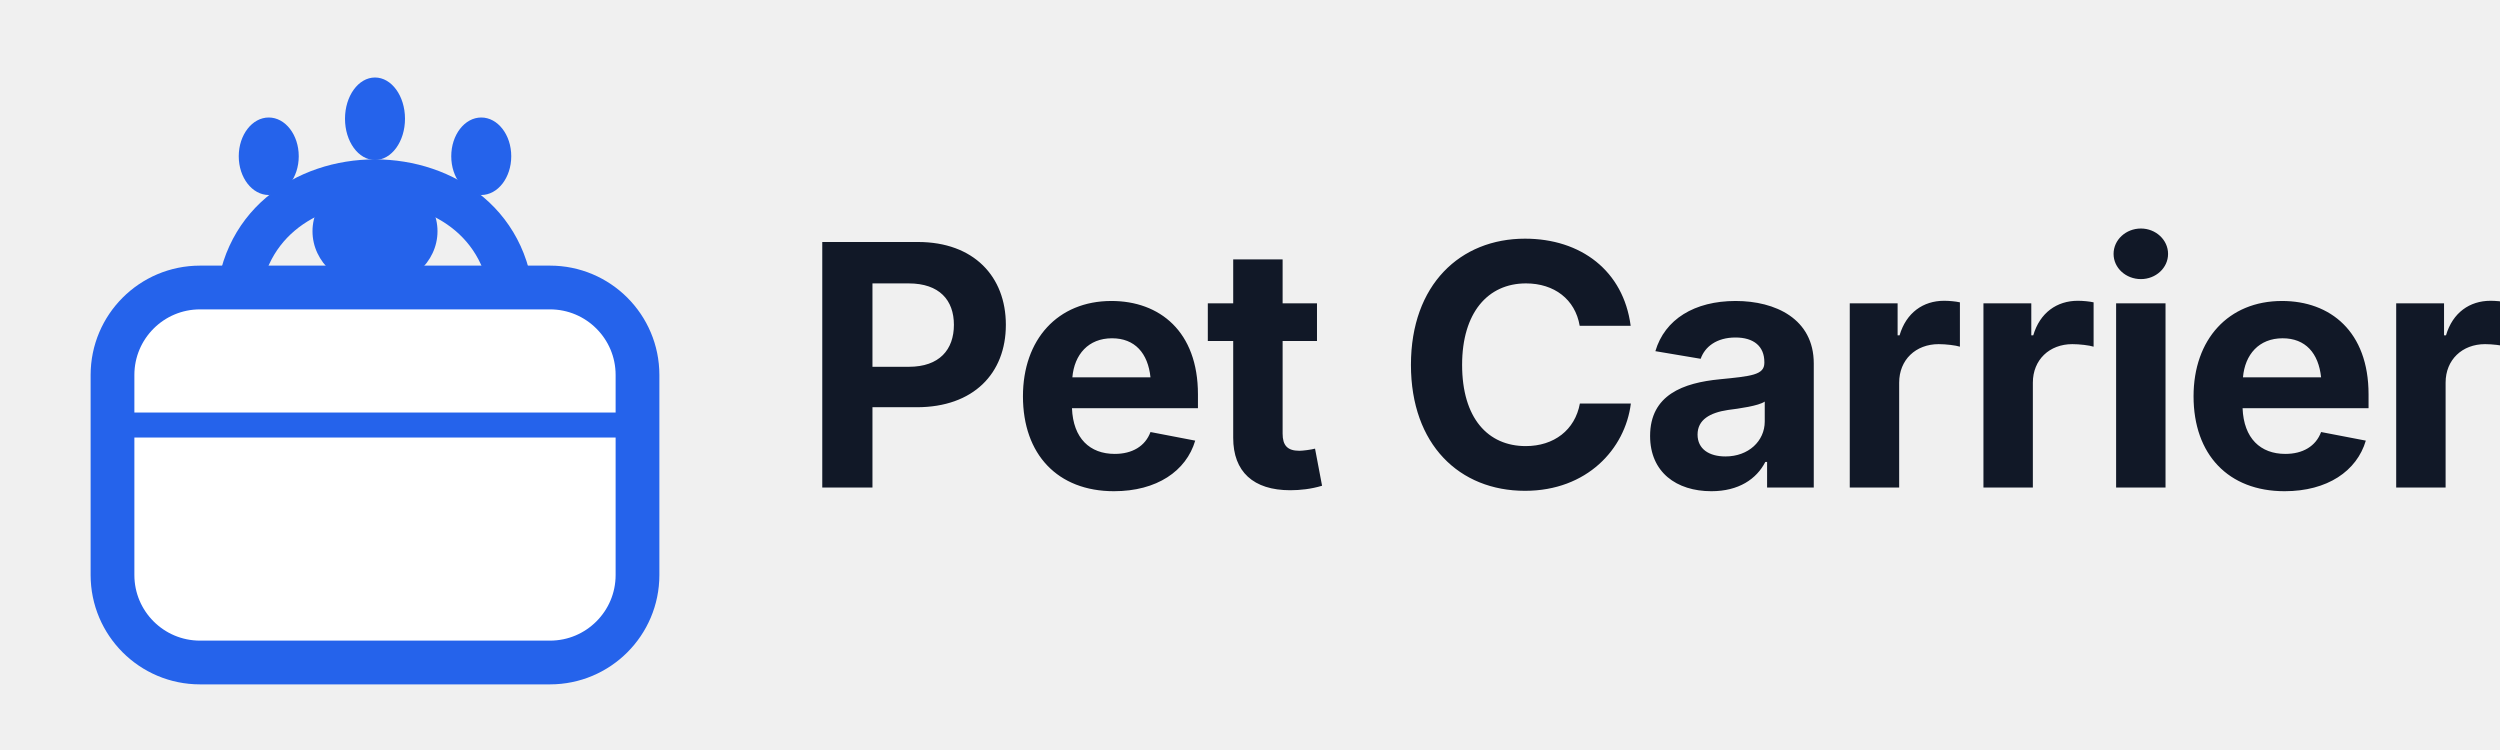
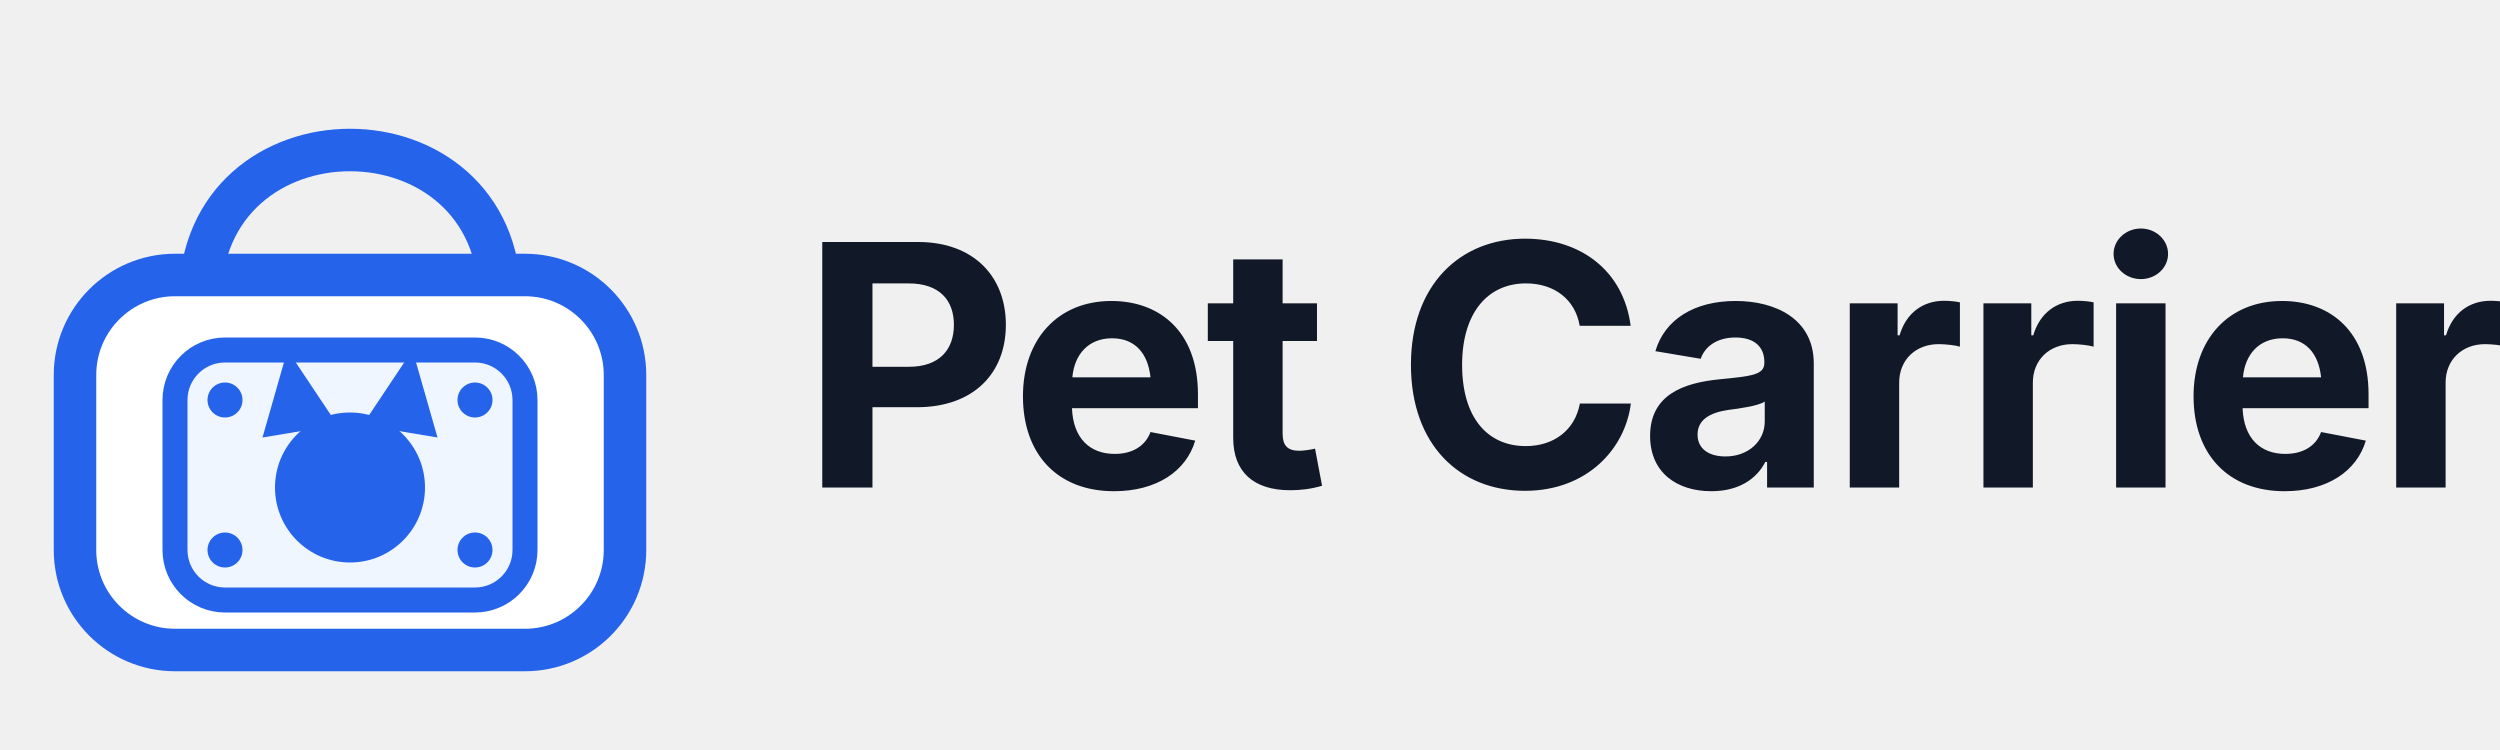
<svg xmlns="http://www.w3.org/2000/svg" viewBox="0 0 200 60" fill="none" role="img" aria-label="Pet Carrier">
-   <g transform="translate(4,4)">
-     <ellipse cx="26" cy="14.5" rx="5" ry="4.5" fill="#2563EB" />
-     <ellipse cx="17.5" cy="8.5" rx="2.4" ry="3.1" fill="#2563EB" />
-     <ellipse cx="26" cy="5.5" rx="2.4" ry="3.3" fill="#2563EB" />
-     <ellipse cx="34.5" cy="8.5" rx="2.4" ry="3.1" fill="#2563EB" />
-     <path d="M15 21 C15 7 37 7 37 21" stroke="#2563EB" stroke-width="3.5" stroke-linecap="round" />
-     <rect x="5" y="19" width="42" height="30" rx="7" stroke="#2563EB" stroke-width="3.5" fill="white" />
-     <line x1="5" y1="30" x2="47" y2="30" stroke="#2563EB" stroke-width="2" stroke-linecap="round" />
+   <g transform="translate(4,6)">
+     <path d="M12 18 C12 2 36 2 36 18" stroke="#2563EB" stroke-width="3.4" stroke-linecap="round" />
+     <rect x="2" y="16" width="44" height="30" rx="8" stroke="#2563EB" stroke-width="3.4" fill="white" />
+     <rect x="10" y="22" width="28" height="20" rx="4" stroke="#2563EB" stroke-width="2" fill="#EFF6FF" />
+     <circle cx="14" cy="26" r="1.4" fill="#2563EB" />
+     <circle cx="34" cy="26" r="1.4" fill="#2563EB" />
+     <circle cx="14" cy="38" r="1.4" fill="#2563EB" />
+     <circle cx="34" cy="38" r="1.4" fill="#2563EB" />
+     <polygon points="17,29 19,22 23,28" fill="#2563EB" />
+     <polygon points="31,29 29,22 25,28" fill="#2563EB" />
+     <circle cx="24" cy="33" r="6" fill="#2563EB" />
  </g>
  <text x="64" y="39" font-family="Inter, -apple-system, 'Segoe UI', sans-serif" font-size="27" font-weight="700" letter-spacing="-0.5" fill="#111827">Pet Carrier</text>
</svg>
